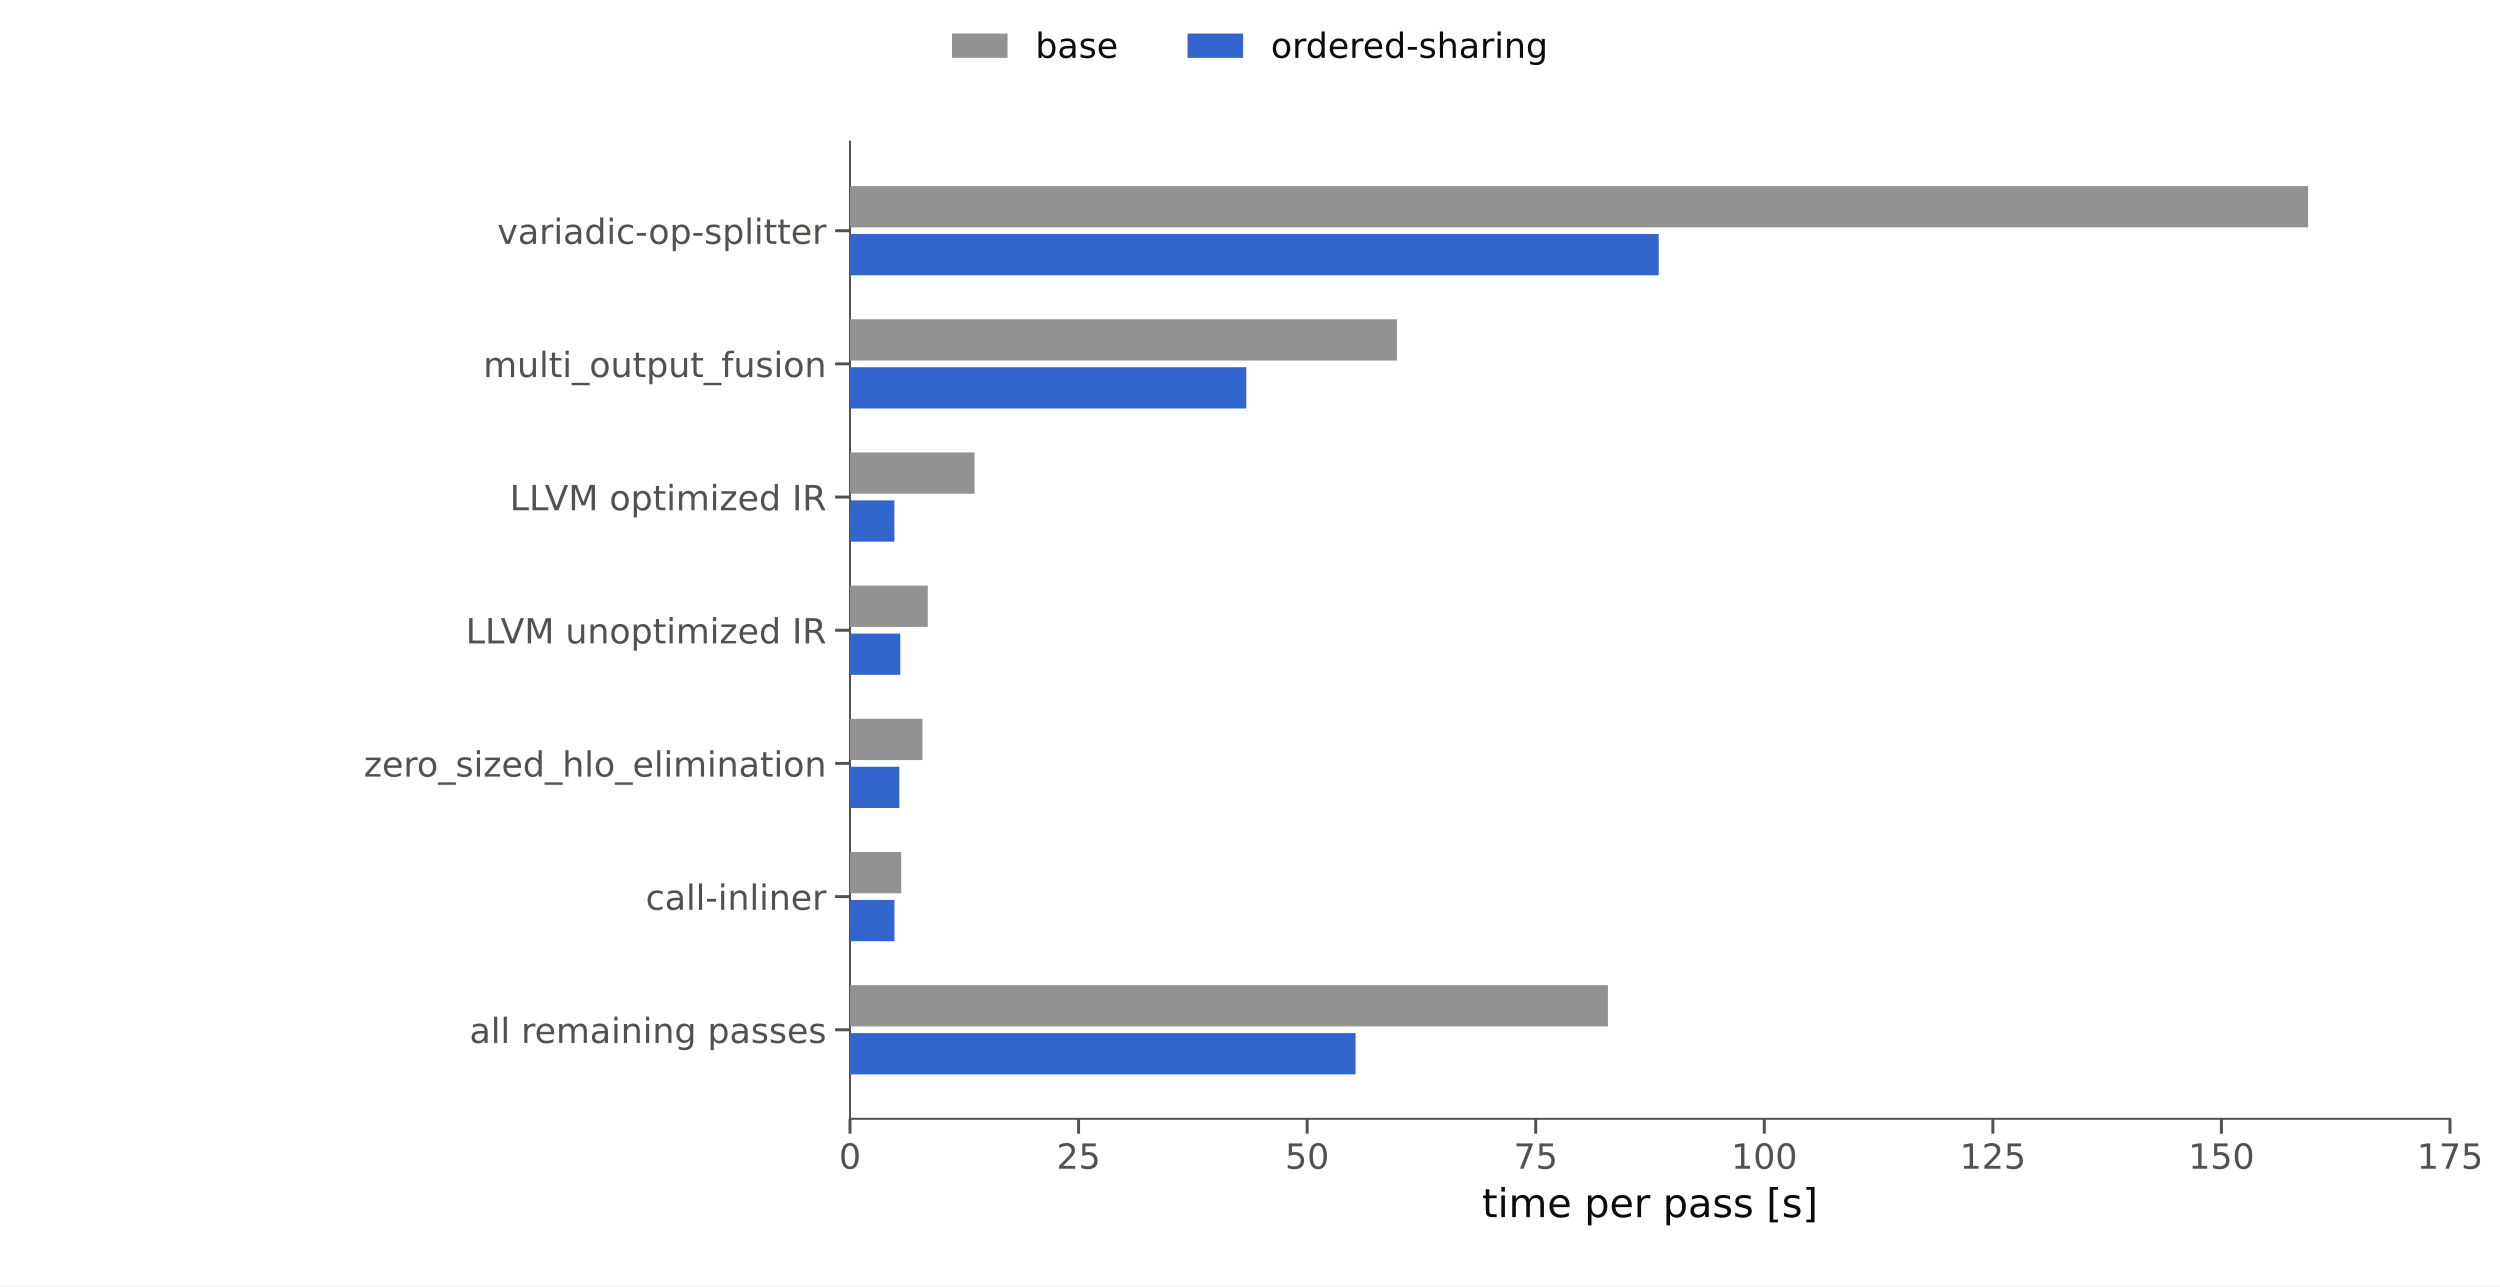
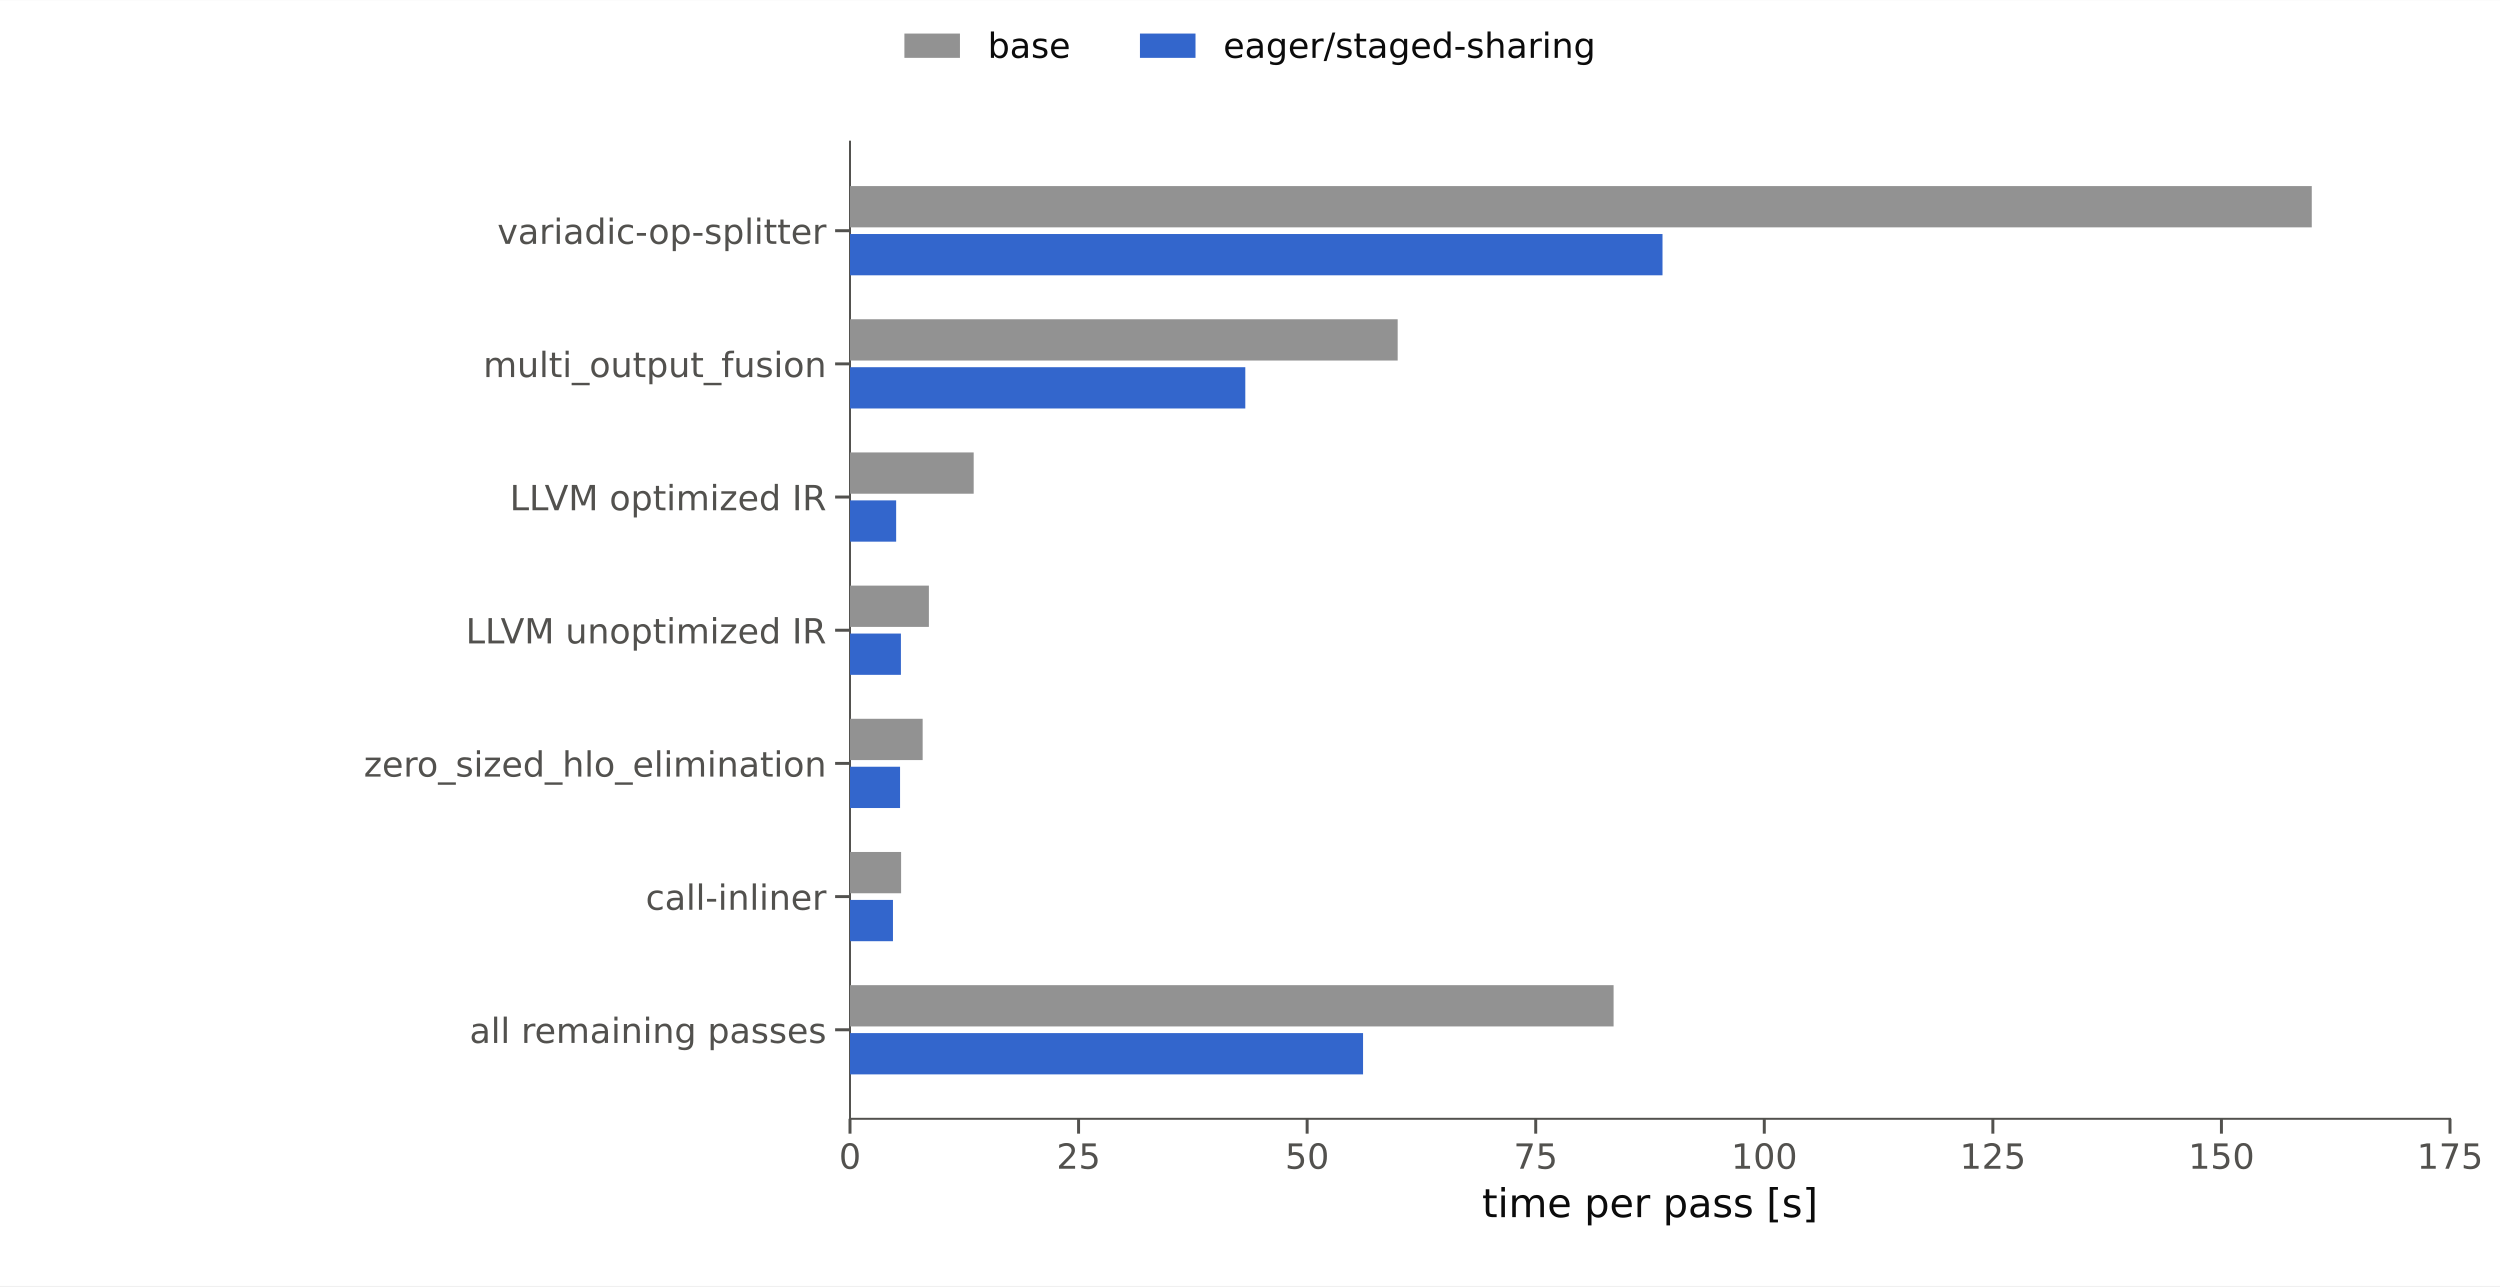
<svg xmlns="http://www.w3.org/2000/svg" xmlns:xlink="http://www.w3.org/1999/xlink" width="31.1cm" height="16cm" viewBox="0 0 1008 518.4" version="1.1">
  <defs>
    <style type="text/css">*{stroke-linejoin: round; stroke-linecap: butt}</style>
  </defs>
  <g id="figure_1">
    <g id="patch_1">
      <path d="M 0 518.4 L 1008 518.4 L 1008 0 L 0 0 z " style="fill: #ffffff" />
    </g>
    <g id="axes_1">
      <g id="patch_2">
        <path d="M 342.72 451.008 L 987.84 451.008 L 987.84 57.024 L 342.72 57.024 z " style="fill: #ffffff" />
      </g>
      <g id="matplotlib.axis_1">
        <g id="xtick_1">
          <g id="line2d_1">
            <defs>
-               <path id="mdc41cbd266" d="M 0 0 L 0 6 " style="stroke: #52514e; stroke-width: 1.2" />
+               <path id="m23db16e7b8" d="M 0 0 L 0 6 " style="stroke: #52514e; stroke-width: 1.2" />
            </defs>
            <g>
-               <use xlink:href="#mdc41cbd266" x="342.72" y="451.008" style="fill: #52514e; stroke: #52514e; stroke-width: 1.2" />
+               <use xlink:href="#m23db16e7b8" x="342.72" y="451.008" style="fill: #52514e; stroke: #52514e; stroke-width: 1.2" />
            </g>
          </g>
          <g id="text_1">
            <g style="fill: #52514e" transform="translate(338.2663 471.1447) scale(0.14 -0.14)">
              <defs>
                <path id="DejaVuSans-13" d="M 2034 4250 Q 1547 4250 1301 3770 Q 1056 3291 1056 2328 Q 1056 1369 1301 889 Q 1547 409 2034 409 Q 2525 409 2770 889 Q 3016 1369 3016 2328 Q 3016 3291 2770 3770 Q 2525 4250 2034 4250 z M 2034 4750 Q 2819 4750 3233 4129 Q 3647 3509 3647 2328 Q 3647 1150 3233 529 Q 2819 -91 2034 -91 Q 1250 -91 836 529 Q 422 1150 422 2328 Q 422 3509 836 4129 Q 1250 4750 2034 4750 z " transform="scale(0.015625)" />
              </defs>
              <use xlink:href="#DejaVuSans-13" />
            </g>
          </g>
        </g>
        <g id="xtick_2">
          <g id="line2d_2">
            <g>
-               <use xlink:href="#mdc41cbd266" x="434.88" y="451.008" style="fill: #52514e; stroke: #52514e; stroke-width: 1.2" />
+               <use xlink:href="#m23db16e7b8" x="434.88" y="451.008" style="fill: #52514e; stroke: #52514e; stroke-width: 1.2" />
            </g>
          </g>
          <g id="text_2">
            <g style="fill: #52514e" transform="translate(425.9725 471.1447) scale(0.14 -0.14)">
              <defs>
                <path id="DejaVuSans-15" d="M 1228 531 L 3431 531 L 3431 0 L 469 0 L 469 531 Q 828 903 1448 1529 Q 2069 2156 2228 2338 Q 2531 2678 2651 2914 Q 2772 3150 2772 3378 Q 2772 3750 2511 3984 Q 2250 4219 1831 4219 Q 1534 4219 1204 4116 Q 875 4013 500 3803 L 500 4441 Q 881 4594 1212 4672 Q 1544 4750 1819 4750 Q 2544 4750 2975 4387 Q 3406 4025 3406 3419 Q 3406 3131 3298 2873 Q 3191 2616 2906 2266 Q 2828 2175 2409 1742 Q 1991 1309 1228 531 z " transform="scale(0.015625)" />
                <path id="DejaVuSans-18" d="M 691 4666 L 3169 4666 L 3169 4134 L 1269 4134 L 1269 2991 Q 1406 3038 1543 3061 Q 1681 3084 1819 3084 Q 2600 3084 3056 2656 Q 3513 2228 3513 1497 Q 3513 744 3044 326 Q 2575 -91 1722 -91 Q 1428 -91 1123 -41 Q 819 9 494 109 L 494 744 Q 775 591 1075 516 Q 1375 441 1709 441 Q 2250 441 2565 725 Q 2881 1009 2881 1497 Q 2881 1984 2565 2268 Q 2250 2553 1709 2553 Q 1456 2553 1204 2497 Q 953 2441 691 2322 L 691 4666 z " transform="scale(0.015625)" />
              </defs>
              <use xlink:href="#DejaVuSans-15" />
              <use xlink:href="#DejaVuSans-18" transform="translate(63.625 0)" />
            </g>
          </g>
        </g>
        <g id="xtick_3">
          <g id="line2d_3">
            <g>
-               <use xlink:href="#mdc41cbd266" x="527.04" y="451.008" style="fill: #52514e; stroke: #52514e; stroke-width: 1.2" />
+               <use xlink:href="#m23db16e7b8" x="527.04" y="451.008" style="fill: #52514e; stroke: #52514e; stroke-width: 1.2" />
            </g>
          </g>
          <g id="text_3">
            <g style="fill: #52514e" transform="translate(518.1325 471.1447) scale(0.14 -0.14)">
              <use xlink:href="#DejaVuSans-18" />
              <use xlink:href="#DejaVuSans-13" transform="translate(63.625 0)" />
            </g>
          </g>
        </g>
        <g id="xtick_4">
          <g id="line2d_4">
            <g>
-               <use xlink:href="#mdc41cbd266" x="619.2" y="451.008" style="fill: #52514e; stroke: #52514e; stroke-width: 1.2" />
+               <use xlink:href="#m23db16e7b8" x="619.2" y="451.008" style="fill: #52514e; stroke: #52514e; stroke-width: 1.2" />
            </g>
          </g>
          <g id="text_4">
            <g style="fill: #52514e" transform="translate(610.2925 471.1447) scale(0.14 -0.14)">
              <defs>
                <path id="DejaVuSans-1a" d="M 525 4666 L 3525 4666 L 3525 4397 L 1831 0 L 1172 0 L 2766 4134 L 525 4134 L 525 4666 z " transform="scale(0.015625)" />
              </defs>
              <use xlink:href="#DejaVuSans-1a" />
              <use xlink:href="#DejaVuSans-18" transform="translate(63.625 0)" />
            </g>
          </g>
        </g>
        <g id="xtick_5">
          <g id="line2d_5">
            <g>
-               <use xlink:href="#mdc41cbd266" x="711.36" y="451.008" style="fill: #52514e; stroke: #52514e; stroke-width: 1.2" />
+               <use xlink:href="#m23db16e7b8" x="711.36" y="451.008" style="fill: #52514e; stroke: #52514e; stroke-width: 1.2" />
            </g>
          </g>
          <g id="text_5">
            <g style="fill: #52514e" transform="translate(697.9987 471.1447) scale(0.14 -0.14)">
              <defs>
                <path id="DejaVuSans-14" d="M 794 531 L 1825 531 L 1825 4091 L 703 3866 L 703 4441 L 1819 4666 L 2450 4666 L 2450 531 L 3481 531 L 3481 0 L 794 0 L 794 531 z " transform="scale(0.015625)" />
              </defs>
              <use xlink:href="#DejaVuSans-14" />
              <use xlink:href="#DejaVuSans-13" transform="translate(63.625 0)" />
              <use xlink:href="#DejaVuSans-13" transform="translate(127.25 0)" />
            </g>
          </g>
        </g>
        <g id="xtick_6">
          <g id="line2d_6">
            <g>
-               <use xlink:href="#mdc41cbd266" x="803.52" y="451.008" style="fill: #52514e; stroke: #52514e; stroke-width: 1.2" />
+               <use xlink:href="#m23db16e7b8" x="803.52" y="451.008" style="fill: #52514e; stroke: #52514e; stroke-width: 1.2" />
            </g>
          </g>
          <g id="text_6">
            <g style="fill: #52514e" transform="translate(790.1588 471.1447) scale(0.14 -0.14)">
              <use xlink:href="#DejaVuSans-14" />
              <use xlink:href="#DejaVuSans-15" transform="translate(63.625 0)" />
              <use xlink:href="#DejaVuSans-18" transform="translate(127.25 0)" />
            </g>
          </g>
        </g>
        <g id="xtick_7">
          <g id="line2d_7">
            <g>
-               <use xlink:href="#mdc41cbd266" x="895.68" y="451.008" style="fill: #52514e; stroke: #52514e; stroke-width: 1.2" />
+               <use xlink:href="#m23db16e7b8" x="895.68" y="451.008" style="fill: #52514e; stroke: #52514e; stroke-width: 1.2" />
            </g>
          </g>
          <g id="text_7">
            <g style="fill: #52514e" transform="translate(882.3188 471.1447) scale(0.14 -0.14)">
              <use xlink:href="#DejaVuSans-14" />
              <use xlink:href="#DejaVuSans-18" transform="translate(63.625 0)" />
              <use xlink:href="#DejaVuSans-13" transform="translate(127.25 0)" />
            </g>
          </g>
        </g>
        <g id="xtick_8">
          <g id="line2d_8">
            <g>
-               <use xlink:href="#mdc41cbd266" x="987.84" y="451.008" style="fill: #52514e; stroke: #52514e; stroke-width: 1.2" />
+               <use xlink:href="#m23db16e7b8" x="987.84" y="451.008" style="fill: #52514e; stroke: #52514e; stroke-width: 1.2" />
            </g>
          </g>
          <g id="text_8">
            <g style="fill: #52514e" transform="translate(974.4787 471.1447) scale(0.14 -0.14)">
              <use xlink:href="#DejaVuSans-14" />
              <use xlink:href="#DejaVuSans-1a" transform="translate(63.625 0)" />
              <use xlink:href="#DejaVuSans-18" transform="translate(127.25 0)" />
            </g>
          </g>
        </g>
        <g id="text_9">
          <g style="fill: #0b0b0b" transform="translate(597.5625 490.6655) scale(0.16 -0.16)">
            <defs>
              <path id="DejaVuSans-57" d="M 1172 4494 L 1172 3500 L 2356 3500 L 2356 3053 L 1172 3053 L 1172 1153 Q 1172 725 1289 603 Q 1406 481 1766 481 L 2356 481 L 2356 0 L 1766 0 Q 1100 0 847 248 Q 594 497 594 1153 L 594 3053 L 172 3053 L 172 3500 L 594 3500 L 594 4494 L 1172 4494 z " transform="scale(0.015625)" />
              <path id="DejaVuSans-4c" d="M 603 3500 L 1178 3500 L 1178 0 L 603 0 L 603 3500 z M 603 4863 L 1178 4863 L 1178 4134 L 603 4134 L 603 4863 z " transform="scale(0.015625)" />
              <path id="DejaVuSans-50" d="M 3328 2828 Q 3544 3216 3844 3400 Q 4144 3584 4550 3584 Q 5097 3584 5394 3201 Q 5691 2819 5691 2113 L 5691 0 L 5113 0 L 5113 2094 Q 5113 2597 4934 2840 Q 4756 3084 4391 3084 Q 3944 3084 3684 2787 Q 3425 2491 3425 1978 L 3425 0 L 2847 0 L 2847 2094 Q 2847 2600 2669 2842 Q 2491 3084 2119 3084 Q 1678 3084 1418 2786 Q 1159 2488 1159 1978 L 1159 0 L 581 0 L 581 3500 L 1159 3500 L 1159 2956 Q 1356 3278 1631 3431 Q 1906 3584 2284 3584 Q 2666 3584 2933 3390 Q 3200 3197 3328 2828 z " transform="scale(0.015625)" />
              <path id="DejaVuSans-48" d="M 3597 1894 L 3597 1613 L 953 1613 Q 991 1019 1311 708 Q 1631 397 2203 397 Q 2534 397 2845 478 Q 3156 559 3463 722 L 3463 178 Q 3153 47 2828 -22 Q 2503 -91 2169 -91 Q 1331 -91 842 396 Q 353 884 353 1716 Q 353 2575 817 3079 Q 1281 3584 2069 3584 Q 2775 3584 3186 3129 Q 3597 2675 3597 1894 z M 3022 2063 Q 3016 2534 2758 2815 Q 2500 3097 2075 3097 Q 1594 3097 1305 2825 Q 1016 2553 972 2059 L 3022 2063 z " transform="scale(0.015625)" />
              <path id="DejaVuSans-3" transform="scale(0.015625)" />
              <path id="DejaVuSans-53" d="M 1159 525 L 1159 -1331 L 581 -1331 L 581 3500 L 1159 3500 L 1159 2969 Q 1341 3281 1617 3432 Q 1894 3584 2278 3584 Q 2916 3584 3314 3078 Q 3713 2572 3713 1747 Q 3713 922 3314 415 Q 2916 -91 2278 -91 Q 1894 -91 1617 61 Q 1341 213 1159 525 z M 3116 1747 Q 3116 2381 2855 2742 Q 2594 3103 2138 3103 Q 1681 3103 1420 2742 Q 1159 2381 1159 1747 Q 1159 1113 1420 752 Q 1681 391 2138 391 Q 2594 391 2855 752 Q 3116 1113 3116 1747 z " transform="scale(0.015625)" />
              <path id="DejaVuSans-55" d="M 2631 2963 Q 2534 3019 2420 3045 Q 2306 3072 2169 3072 Q 1681 3072 1420 2755 Q 1159 2438 1159 1844 L 1159 0 L 581 0 L 581 3500 L 1159 3500 L 1159 2956 Q 1341 3275 1631 3429 Q 1922 3584 2338 3584 Q 2397 3584 2469 3576 Q 2541 3569 2628 3553 L 2631 2963 z " transform="scale(0.015625)" />
              <path id="DejaVuSans-44" d="M 2194 1759 Q 1497 1759 1228 1600 Q 959 1441 959 1056 Q 959 750 1161 570 Q 1363 391 1709 391 Q 2188 391 2477 730 Q 2766 1069 2766 1631 L 2766 1759 L 2194 1759 z M 3341 1997 L 3341 0 L 2766 0 L 2766 531 Q 2569 213 2275 61 Q 1981 -91 1556 -91 Q 1019 -91 701 211 Q 384 513 384 1019 Q 384 1609 779 1909 Q 1175 2209 1959 2209 L 2766 2209 L 2766 2266 Q 2766 2663 2505 2880 Q 2244 3097 1772 3097 Q 1472 3097 1187 3025 Q 903 2953 641 2809 L 641 3341 Q 956 3463 1253 3523 Q 1550 3584 1831 3584 Q 2591 3584 2966 3190 Q 3341 2797 3341 1997 z " transform="scale(0.015625)" />
              <path id="DejaVuSans-56" d="M 2834 3397 L 2834 2853 Q 2591 2978 2328 3040 Q 2066 3103 1784 3103 Q 1356 3103 1142 2972 Q 928 2841 928 2578 Q 928 2378 1081 2264 Q 1234 2150 1697 2047 L 1894 2003 Q 2506 1872 2764 1633 Q 3022 1394 3022 966 Q 3022 478 2636 193 Q 2250 -91 1575 -91 Q 1294 -91 989 -36 Q 684 19 347 128 L 347 722 Q 666 556 975 473 Q 1284 391 1588 391 Q 1994 391 2212 530 Q 2431 669 2431 922 Q 2431 1156 2273 1281 Q 2116 1406 1581 1522 L 1381 1569 Q 847 1681 609 1914 Q 372 2147 372 2553 Q 372 3047 722 3315 Q 1072 3584 1716 3584 Q 2034 3584 2315 3537 Q 2597 3491 2834 3397 z " transform="scale(0.015625)" />
              <path id="DejaVuSans-3e" d="M 550 4863 L 1875 4863 L 1875 4416 L 1125 4416 L 1125 -397 L 1875 -397 L 1875 -844 L 550 -844 L 550 4863 z " transform="scale(0.015625)" />
              <path id="DejaVuSans-40" d="M 1947 4863 L 1947 -844 L 622 -844 L 622 -397 L 1369 -397 L 1369 4416 L 622 4416 L 622 4863 L 1947 4863 z " transform="scale(0.015625)" />
            </defs>
            <use xlink:href="#DejaVuSans-57" />
            <use xlink:href="#DejaVuSans-4c" transform="translate(39.20312 0)" />
            <use xlink:href="#DejaVuSans-50" transform="translate(66.98438 0)" />
            <use xlink:href="#DejaVuSans-48" transform="translate(164.3906 0)" />
            <use xlink:href="#DejaVuSans-3" transform="translate(225.9219 0)" />
            <use xlink:href="#DejaVuSans-53" transform="translate(257.7031 0)" />
            <use xlink:href="#DejaVuSans-48" transform="translate(321.1875 0)" />
            <use xlink:href="#DejaVuSans-55" transform="translate(382.7188 0)" />
            <use xlink:href="#DejaVuSans-3" transform="translate(423.8281 0)" />
            <use xlink:href="#DejaVuSans-53" transform="translate(455.6094 0)" />
            <use xlink:href="#DejaVuSans-44" transform="translate(519.0938 0)" />
            <use xlink:href="#DejaVuSans-56" transform="translate(580.375 0)" />
            <use xlink:href="#DejaVuSans-56" transform="translate(632.4688 0)" />
            <use xlink:href="#DejaVuSans-3" transform="translate(684.5625 0)" />
            <use xlink:href="#DejaVuSans-3e" transform="translate(716.3438 0)" />
            <use xlink:href="#DejaVuSans-56" transform="translate(755.3594 0)" />
            <use xlink:href="#DejaVuSans-40" transform="translate(807.4531 0)" />
          </g>
        </g>
      </g>
      <g id="matplotlib.axis_2">
        <g id="ytick_1">
          <g id="line2d_9">
            <defs>
-               <path id="m9db0035dda" d="M 0 0 L -6 0 " style="stroke: #52514e; stroke-width: 1.2" />
+               <path id="m97adbf2855" d="M 0 0 L -6 0 " style="stroke: #52514e; stroke-width: 1.2" />
            </defs>
            <g>
-               <use xlink:href="#m9db0035dda" x="342.72" y="92.921" style="fill: #52514e; stroke: #52514e; stroke-width: 1.2" />
+               <use xlink:href="#m97adbf2855" x="342.72" y="92.921" style="fill: #52514e; stroke: #52514e; stroke-width: 1.2" />
            </g>
          </g>
          <g id="text_10">
            <g style="fill: #52514e" transform="translate(200.5328 98.24018) scale(0.14 -0.14)">
              <defs>
                <path id="DejaVuSans-59" d="M 191 3500 L 800 3500 L 1894 563 L 2988 3500 L 3597 3500 L 2284 0 L 1503 0 L 191 3500 z " transform="scale(0.015625)" />
                <path id="DejaVuSans-47" d="M 2906 2969 L 2906 4863 L 3481 4863 L 3481 0 L 2906 0 L 2906 525 Q 2725 213 2448 61 Q 2172 -91 1784 -91 Q 1150 -91 751 415 Q 353 922 353 1747 Q 353 2572 751 3078 Q 1150 3584 1784 3584 Q 2172 3584 2448 3432 Q 2725 3281 2906 2969 z M 947 1747 Q 947 1113 1208 752 Q 1469 391 1925 391 Q 2381 391 2643 752 Q 2906 1113 2906 1747 Q 2906 2381 2643 2742 Q 2381 3103 1925 3103 Q 1469 3103 1208 2742 Q 947 2381 947 1747 z " transform="scale(0.015625)" />
                <path id="DejaVuSans-46" d="M 3122 3366 L 3122 2828 Q 2878 2963 2633 3030 Q 2388 3097 2138 3097 Q 1578 3097 1268 2742 Q 959 2388 959 1747 Q 959 1106 1268 751 Q 1578 397 2138 397 Q 2388 397 2633 464 Q 2878 531 3122 666 L 3122 134 Q 2881 22 2623 -34 Q 2366 -91 2075 -91 Q 1284 -91 818 406 Q 353 903 353 1747 Q 353 2603 823 3093 Q 1294 3584 2113 3584 Q 2378 3584 2631 3529 Q 2884 3475 3122 3366 z " transform="scale(0.015625)" />
                <path id="DejaVuSans-10" d="M 313 2009 L 1997 2009 L 1997 1497 L 313 1497 L 313 2009 z " transform="scale(0.015625)" />
                <path id="DejaVuSans-52" d="M 1959 3097 Q 1497 3097 1228 2736 Q 959 2375 959 1747 Q 959 1119 1226 758 Q 1494 397 1959 397 Q 2419 397 2687 759 Q 2956 1122 2956 1747 Q 2956 2369 2687 2733 Q 2419 3097 1959 3097 z M 1959 3584 Q 2709 3584 3137 3096 Q 3566 2609 3566 1747 Q 3566 888 3137 398 Q 2709 -91 1959 -91 Q 1206 -91 779 398 Q 353 888 353 1747 Q 353 2609 779 3096 Q 1206 3584 1959 3584 z " transform="scale(0.015625)" />
                <path id="DejaVuSans-4f" d="M 603 4863 L 1178 4863 L 1178 0 L 603 0 L 603 4863 z " transform="scale(0.015625)" />
              </defs>
              <use xlink:href="#DejaVuSans-59" />
              <use xlink:href="#DejaVuSans-44" transform="translate(59.1875 0)" />
              <use xlink:href="#DejaVuSans-55" transform="translate(120.4688 0)" />
              <use xlink:href="#DejaVuSans-4c" transform="translate(161.5781 0)" />
              <use xlink:href="#DejaVuSans-44" transform="translate(189.3594 0)" />
              <use xlink:href="#DejaVuSans-47" transform="translate(250.6406 0)" />
              <use xlink:href="#DejaVuSans-4c" transform="translate(314.125 0)" />
              <use xlink:href="#DejaVuSans-46" transform="translate(341.9062 0)" />
              <use xlink:href="#DejaVuSans-10" transform="translate(396.8906 0)" />
              <use xlink:href="#DejaVuSans-52" transform="translate(434.8281 0)" />
              <use xlink:href="#DejaVuSans-53" transform="translate(496.0156 0)" />
              <use xlink:href="#DejaVuSans-10" transform="translate(559.5 0)" />
              <use xlink:href="#DejaVuSans-56" transform="translate(595.5781 0)" />
              <use xlink:href="#DejaVuSans-53" transform="translate(647.6719 0)" />
              <use xlink:href="#DejaVuSans-4f" transform="translate(711.1562 0)" />
              <use xlink:href="#DejaVuSans-4c" transform="translate(738.9375 0)" />
              <use xlink:href="#DejaVuSans-57" transform="translate(766.7188 0)" />
              <use xlink:href="#DejaVuSans-57" transform="translate(805.9219 0)" />
              <use xlink:href="#DejaVuSans-48" transform="translate(845.125 0)" />
              <use xlink:href="#DejaVuSans-55" transform="translate(906.6562 0)" />
            </g>
          </g>
        </g>
        <g id="ytick_2">
          <g id="line2d_10">
            <g>
-               <use xlink:href="#m9db0035dda" x="342.72" y="146.62" style="fill: #52514e; stroke: #52514e; stroke-width: 1.2" />
+               <use xlink:href="#m97adbf2855" x="342.72" y="146.62" style="fill: #52514e; stroke: #52514e; stroke-width: 1.2" />
            </g>
          </g>
          <g id="text_11">
            <g style="fill: #52514e" transform="translate(194.8453 151.9384) scale(0.14 -0.14)">
              <defs>
                <path id="DejaVuSans-58" d="M 544 1381 L 544 3500 L 1119 3500 L 1119 1403 Q 1119 906 1312 657 Q 1506 409 1894 409 Q 2359 409 2629 706 Q 2900 1003 2900 1516 L 2900 3500 L 3475 3500 L 3475 0 L 2900 0 L 2900 538 Q 2691 219 2414 64 Q 2138 -91 1772 -91 Q 1169 -91 856 284 Q 544 659 544 1381 z M 1991 3584 L 1991 3584 z " transform="scale(0.015625)" />
                <path id="DejaVuSans-42" d="M 3263 -1063 L 3263 -1509 L -63 -1509 L -63 -1063 L 3263 -1063 z " transform="scale(0.015625)" />
                <path id="DejaVuSans-49" d="M 2375 4863 L 2375 4384 L 1825 4384 Q 1516 4384 1395 4259 Q 1275 4134 1275 3809 L 1275 3500 L 2222 3500 L 2222 3053 L 1275 3053 L 1275 0 L 697 0 L 697 3053 L 147 3053 L 147 3500 L 697 3500 L 697 3744 Q 697 4328 969 4595 Q 1241 4863 1831 4863 L 2375 4863 z " transform="scale(0.015625)" />
                <path id="DejaVuSans-51" d="M 3513 2113 L 3513 0 L 2938 0 L 2938 2094 Q 2938 2591 2744 2837 Q 2550 3084 2163 3084 Q 1697 3084 1428 2787 Q 1159 2491 1159 1978 L 1159 0 L 581 0 L 581 3500 L 1159 3500 L 1159 2956 Q 1366 3272 1645 3428 Q 1925 3584 2291 3584 Q 2894 3584 3203 3211 Q 3513 2838 3513 2113 z " transform="scale(0.015625)" />
              </defs>
              <use xlink:href="#DejaVuSans-50" />
              <use xlink:href="#DejaVuSans-58" transform="translate(97.40625 0)" />
              <use xlink:href="#DejaVuSans-4f" transform="translate(160.7812 0)" />
              <use xlink:href="#DejaVuSans-57" transform="translate(188.5625 0)" />
              <use xlink:href="#DejaVuSans-4c" transform="translate(227.7656 0)" />
              <use xlink:href="#DejaVuSans-42" transform="translate(255.5469 0)" />
              <use xlink:href="#DejaVuSans-52" transform="translate(305.5469 0)" />
              <use xlink:href="#DejaVuSans-58" transform="translate(366.7344 0)" />
              <use xlink:href="#DejaVuSans-57" transform="translate(430.1094 0)" />
              <use xlink:href="#DejaVuSans-53" transform="translate(469.3125 0)" />
              <use xlink:href="#DejaVuSans-58" transform="translate(532.7969 0)" />
              <use xlink:href="#DejaVuSans-57" transform="translate(596.1719 0)" />
              <use xlink:href="#DejaVuSans-42" transform="translate(635.375 0)" />
              <use xlink:href="#DejaVuSans-49" transform="translate(685.375 0)" />
              <use xlink:href="#DejaVuSans-58" transform="translate(720.5781 0)" />
              <use xlink:href="#DejaVuSans-56" transform="translate(783.9531 0)" />
              <use xlink:href="#DejaVuSans-4c" transform="translate(836.0469 0)" />
              <use xlink:href="#DejaVuSans-52" transform="translate(863.8281 0)" />
              <use xlink:href="#DejaVuSans-51" transform="translate(925.0156 0)" />
            </g>
          </g>
        </g>
        <g id="ytick_3">
          <g id="line2d_11">
            <g>
-               <use xlink:href="#m9db0035dda" x="342.72" y="200.318" style="fill: #52514e; stroke: #52514e; stroke-width: 1.2" />
+               <use xlink:href="#m97adbf2855" x="342.72" y="200.318" style="fill: #52514e; stroke: #52514e; stroke-width: 1.2" />
            </g>
          </g>
          <g id="text_12">
            <g style="fill: #52514e" transform="translate(205.5356 205.6367) scale(0.14 -0.14)">
              <defs>
                <path id="DejaVuSans-2f" d="M 628 4666 L 1259 4666 L 1259 531 L 3531 531 L 3531 0 L 628 0 L 628 4666 z " transform="scale(0.015625)" />
                <path id="DejaVuSans-39" d="M 1831 0 L 50 4666 L 709 4666 L 2188 738 L 3669 4666 L 4325 4666 L 2547 0 L 1831 0 z " transform="scale(0.015625)" />
                <path id="DejaVuSans-30" d="M 628 4666 L 1569 4666 L 2759 1491 L 3956 4666 L 4897 4666 L 4897 0 L 4281 0 L 4281 4097 L 3078 897 L 2444 897 L 1241 4097 L 1241 0 L 628 0 L 628 4666 z " transform="scale(0.015625)" />
                <path id="DejaVuSans-5d" d="M 353 3500 L 3084 3500 L 3084 2975 L 922 459 L 3084 459 L 3084 0 L 275 0 L 275 525 L 2438 3041 L 353 3041 L 353 3500 z " transform="scale(0.015625)" />
                <path id="DejaVuSans-2c" d="M 628 4666 L 1259 4666 L 1259 0 L 628 0 L 628 4666 z " transform="scale(0.015625)" />
                <path id="DejaVuSans-35" d="M 2841 2188 Q 3044 2119 3236 1894 Q 3428 1669 3622 1275 L 4263 0 L 3584 0 L 2988 1197 Q 2756 1666 2539 1819 Q 2322 1972 1947 1972 L 1259 1972 L 1259 0 L 628 0 L 628 4666 L 2053 4666 Q 2853 4666 3247 4331 Q 3641 3997 3641 3322 Q 3641 2881 3436 2590 Q 3231 2300 2841 2188 z M 1259 4147 L 1259 2491 L 2053 2491 Q 2509 2491 2742 2702 Q 2975 2913 2975 3322 Q 2975 3731 2742 3939 Q 2509 4147 2053 4147 L 1259 4147 z " transform="scale(0.015625)" />
              </defs>
              <use xlink:href="#DejaVuSans-2f" />
              <use xlink:href="#DejaVuSans-2f" transform="translate(55.71875 0)" />
              <use xlink:href="#DejaVuSans-39" transform="translate(100.4531 0)" />
              <use xlink:href="#DejaVuSans-30" transform="translate(168.8594 0)" />
              <use xlink:href="#DejaVuSans-3" transform="translate(255.1406 0)" />
              <use xlink:href="#DejaVuSans-52" transform="translate(286.9219 0)" />
              <use xlink:href="#DejaVuSans-53" transform="translate(348.1094 0)" />
              <use xlink:href="#DejaVuSans-57" transform="translate(411.5938 0)" />
              <use xlink:href="#DejaVuSans-4c" transform="translate(450.7969 0)" />
              <use xlink:href="#DejaVuSans-50" transform="translate(478.5781 0)" />
              <use xlink:href="#DejaVuSans-4c" transform="translate(575.9844 0)" />
              <use xlink:href="#DejaVuSans-5d" transform="translate(603.7656 0)" />
              <use xlink:href="#DejaVuSans-48" transform="translate(656.25 0)" />
              <use xlink:href="#DejaVuSans-47" transform="translate(717.7812 0)" />
              <use xlink:href="#DejaVuSans-3" transform="translate(781.2656 0)" />
              <use xlink:href="#DejaVuSans-2c" transform="translate(813.0469 0)" />
              <use xlink:href="#DejaVuSans-35" transform="translate(842.5469 0)" />
            </g>
          </g>
        </g>
        <g id="ytick_4">
          <g id="line2d_12">
            <g>
-               <use xlink:href="#m9db0035dda" x="342.72" y="254.016" style="fill: #52514e; stroke: #52514e; stroke-width: 1.2" />
+               <use xlink:href="#m97adbf2855" x="342.72" y="254.016" style="fill: #52514e; stroke: #52514e; stroke-width: 1.2" />
            </g>
          </g>
          <g id="text_13">
            <g style="fill: #52514e" transform="translate(187.7906 259.3349) scale(0.14 -0.14)">
              <use xlink:href="#DejaVuSans-2f" />
              <use xlink:href="#DejaVuSans-2f" transform="translate(55.71875 0)" />
              <use xlink:href="#DejaVuSans-39" transform="translate(100.4531 0)" />
              <use xlink:href="#DejaVuSans-30" transform="translate(168.8594 0)" />
              <use xlink:href="#DejaVuSans-3" transform="translate(255.1406 0)" />
              <use xlink:href="#DejaVuSans-58" transform="translate(286.9219 0)" />
              <use xlink:href="#DejaVuSans-51" transform="translate(350.2969 0)" />
              <use xlink:href="#DejaVuSans-52" transform="translate(413.6719 0)" />
              <use xlink:href="#DejaVuSans-53" transform="translate(474.8594 0)" />
              <use xlink:href="#DejaVuSans-57" transform="translate(538.3438 0)" />
              <use xlink:href="#DejaVuSans-4c" transform="translate(577.5469 0)" />
              <use xlink:href="#DejaVuSans-50" transform="translate(605.3281 0)" />
              <use xlink:href="#DejaVuSans-4c" transform="translate(702.7344 0)" />
              <use xlink:href="#DejaVuSans-5d" transform="translate(730.5156 0)" />
              <use xlink:href="#DejaVuSans-48" transform="translate(783 0)" />
              <use xlink:href="#DejaVuSans-47" transform="translate(844.5312 0)" />
              <use xlink:href="#DejaVuSans-3" transform="translate(908.0156 0)" />
              <use xlink:href="#DejaVuSans-2c" transform="translate(939.7969 0)" />
              <use xlink:href="#DejaVuSans-35" transform="translate(969.2969 0)" />
            </g>
          </g>
        </g>
        <g id="ytick_5">
          <g id="line2d_13">
            <g>
-               <use xlink:href="#m9db0035dda" x="342.72" y="307.714" style="fill: #52514e; stroke: #52514e; stroke-width: 1.2" />
+               <use xlink:href="#m97adbf2855" x="342.72" y="307.714" style="fill: #52514e; stroke: #52514e; stroke-width: 1.2" />
            </g>
          </g>
          <g id="text_14">
            <g style="fill: #52514e" transform="translate(146.6962 313.0331) scale(0.14 -0.14)">
              <defs>
                <path id="DejaVuSans-4b" d="M 3513 2113 L 3513 0 L 2938 0 L 2938 2094 Q 2938 2591 2744 2837 Q 2550 3084 2163 3084 Q 1697 3084 1428 2787 Q 1159 2491 1159 1978 L 1159 0 L 581 0 L 581 4863 L 1159 4863 L 1159 2956 Q 1366 3272 1645 3428 Q 1925 3584 2291 3584 Q 2894 3584 3203 3211 Q 3513 2838 3513 2113 z " transform="scale(0.015625)" />
              </defs>
              <use xlink:href="#DejaVuSans-5d" />
              <use xlink:href="#DejaVuSans-48" transform="translate(52.48438 0)" />
              <use xlink:href="#DejaVuSans-55" transform="translate(114.0156 0)" />
              <use xlink:href="#DejaVuSans-52" transform="translate(152.9219 0)" />
              <use xlink:href="#DejaVuSans-42" transform="translate(214.1094 0)" />
              <use xlink:href="#DejaVuSans-56" transform="translate(264.1094 0)" />
              <use xlink:href="#DejaVuSans-4c" transform="translate(316.2031 0)" />
              <use xlink:href="#DejaVuSans-5d" transform="translate(343.9844 0)" />
              <use xlink:href="#DejaVuSans-48" transform="translate(396.4688 0)" />
              <use xlink:href="#DejaVuSans-47" transform="translate(458 0)" />
              <use xlink:href="#DejaVuSans-42" transform="translate(521.4844 0)" />
              <use xlink:href="#DejaVuSans-4b" transform="translate(571.4844 0)" />
              <use xlink:href="#DejaVuSans-4f" transform="translate(634.8594 0)" />
              <use xlink:href="#DejaVuSans-52" transform="translate(662.6406 0)" />
              <use xlink:href="#DejaVuSans-42" transform="translate(723.8281 0)" />
              <use xlink:href="#DejaVuSans-48" transform="translate(773.8281 0)" />
              <use xlink:href="#DejaVuSans-4f" transform="translate(835.3594 0)" />
              <use xlink:href="#DejaVuSans-4c" transform="translate(863.1406 0)" />
              <use xlink:href="#DejaVuSans-50" transform="translate(890.9219 0)" />
              <use xlink:href="#DejaVuSans-4c" transform="translate(988.3281 0)" />
              <use xlink:href="#DejaVuSans-51" transform="translate(1016.109 0)" />
              <use xlink:href="#DejaVuSans-44" transform="translate(1079.484 0)" />
              <use xlink:href="#DejaVuSans-57" transform="translate(1140.766 0)" />
              <use xlink:href="#DejaVuSans-4c" transform="translate(1179.969 0)" />
              <use xlink:href="#DejaVuSans-52" transform="translate(1207.75 0)" />
              <use xlink:href="#DejaVuSans-51" transform="translate(1268.938 0)" />
            </g>
          </g>
        </g>
        <g id="ytick_6">
          <g id="line2d_14">
            <g>
-               <use xlink:href="#m9db0035dda" x="342.72" y="361.412" style="fill: #52514e; stroke: #52514e; stroke-width: 1.2" />
+               <use xlink:href="#m97adbf2855" x="342.72" y="361.412" style="fill: #52514e; stroke: #52514e; stroke-width: 1.2" />
            </g>
          </g>
          <g id="text_15">
            <g style="fill: #52514e" transform="translate(260.3303 366.7314) scale(0.14 -0.14)">
              <use xlink:href="#DejaVuSans-46" />
              <use xlink:href="#DejaVuSans-44" transform="translate(54.98438 0)" />
              <use xlink:href="#DejaVuSans-4f" transform="translate(116.2656 0)" />
              <use xlink:href="#DejaVuSans-4f" transform="translate(144.0469 0)" />
              <use xlink:href="#DejaVuSans-10" transform="translate(171.8281 0)" />
              <use xlink:href="#DejaVuSans-4c" transform="translate(207.9062 0)" />
              <use xlink:href="#DejaVuSans-51" transform="translate(235.6875 0)" />
              <use xlink:href="#DejaVuSans-4f" transform="translate(299.0625 0)" />
              <use xlink:href="#DejaVuSans-4c" transform="translate(326.8438 0)" />
              <use xlink:href="#DejaVuSans-51" transform="translate(354.625 0)" />
              <use xlink:href="#DejaVuSans-48" transform="translate(418 0)" />
              <use xlink:href="#DejaVuSans-55" transform="translate(479.5312 0)" />
            </g>
          </g>
        </g>
        <g id="ytick_7">
          <g id="line2d_15">
            <g>
-               <use xlink:href="#m9db0035dda" x="342.72" y="415.111" style="fill: #52514e; stroke: #52514e; stroke-width: 1.2" />
+               <use xlink:href="#m97adbf2855" x="342.72" y="415.111" style="fill: #52514e; stroke: #52514e; stroke-width: 1.2" />
            </g>
          </g>
          <g id="text_16">
            <g style="fill: #52514e" transform="translate(189.3131 420.4296) scale(0.14 -0.14)">
              <defs>
                <path id="DejaVuSans-4a" d="M 2906 1791 Q 2906 2416 2648 2759 Q 2391 3103 1925 3103 Q 1463 3103 1205 2759 Q 947 2416 947 1791 Q 947 1169 1205 825 Q 1463 481 1925 481 Q 2391 481 2648 825 Q 2906 1169 2906 1791 z M 3481 434 Q 3481 -459 3084 -895 Q 2688 -1331 1869 -1331 Q 1566 -1331 1297 -1286 Q 1028 -1241 775 -1147 L 775 -588 Q 1028 -725 1275 -790 Q 1522 -856 1778 -856 Q 2344 -856 2625 -561 Q 2906 -266 2906 331 L 2906 616 Q 2728 306 2450 153 Q 2172 0 1784 0 Q 1141 0 747 490 Q 353 981 353 1791 Q 353 2603 747 3093 Q 1141 3584 1784 3584 Q 2172 3584 2450 3431 Q 2728 3278 2906 2969 L 2906 3500 L 3481 3500 L 3481 434 z " transform="scale(0.015625)" />
              </defs>
              <use xlink:href="#DejaVuSans-44" />
              <use xlink:href="#DejaVuSans-4f" transform="translate(61.28125 0)" />
              <use xlink:href="#DejaVuSans-4f" transform="translate(89.0625 0)" />
              <use xlink:href="#DejaVuSans-3" transform="translate(116.8438 0)" />
              <use xlink:href="#DejaVuSans-55" transform="translate(148.625 0)" />
              <use xlink:href="#DejaVuSans-48" transform="translate(187.5312 0)" />
              <use xlink:href="#DejaVuSans-50" transform="translate(249.0625 0)" />
              <use xlink:href="#DejaVuSans-44" transform="translate(346.4688 0)" />
              <use xlink:href="#DejaVuSans-4c" transform="translate(407.75 0)" />
              <use xlink:href="#DejaVuSans-51" transform="translate(435.5312 0)" />
              <use xlink:href="#DejaVuSans-4c" transform="translate(498.9062 0)" />
              <use xlink:href="#DejaVuSans-51" transform="translate(526.6875 0)" />
              <use xlink:href="#DejaVuSans-4a" transform="translate(590.0625 0)" />
              <use xlink:href="#DejaVuSans-3" transform="translate(653.5469 0)" />
              <use xlink:href="#DejaVuSans-53" transform="translate(685.3281 0)" />
              <use xlink:href="#DejaVuSans-44" transform="translate(748.8125 0)" />
              <use xlink:href="#DejaVuSans-56" transform="translate(810.0938 0)" />
              <use xlink:href="#DejaVuSans-56" transform="translate(862.1875 0)" />
              <use xlink:href="#DejaVuSans-48" transform="translate(914.2812 0)" />
              <use xlink:href="#DejaVuSans-56" transform="translate(975.8125 0)" />
            </g>
          </g>
        </g>
      </g>
      <g id="patch_3">
        <path d="M 342.72 451.008 L 342.72 57.024 " style="fill: none; stroke: #52514e; stroke-width: 0.8; stroke-linejoin: miter; stroke-linecap: square" />
      </g>
      <g id="patch_4">
        <path d="M 342.72 451.008 L 987.84 451.008 " style="fill: none; stroke: #52514e; stroke-width: 0.8; stroke-linejoin: miter; stroke-linecap: square" />
      </g>
      <g id="patch_5">
-         <path d="M 342.72 74.932 L 930.631 74.932 L 930.631 91.579 L 342.72 91.579 z " clip-path="url(#p4e2b191a49)" style="fill: #929292" />
+         <path d="M 342.72 74.932 L 932.105 74.932 L 932.105 91.579 L 342.72 91.579 z " clip-path="url(#p90a33fafa4)" style="fill: #929292" />
      </g>
      <g id="patch_6">
-         <path d="M 342.72 128.631 L 563.248 128.631 L 563.248 145.277 L 342.72 145.277 z " clip-path="url(#p4e2b191a49)" style="fill: #929292" />
+         <path d="M 342.72 128.631 L 563.543 128.631 L 563.543 145.277 L 342.72 145.277 z " clip-path="url(#p90a33fafa4)" style="fill: #929292" />
      </g>
      <g id="patch_7">
-         <path d="M 342.72 182.329 L 392.94 182.329 L 392.94 198.975 L 342.72 198.975 z " clip-path="url(#p4e2b191a49)" style="fill: #929292" />
+         <path d="M 342.72 182.329 L 392.59 182.329 L 392.59 198.975 L 342.72 198.975 z " clip-path="url(#p90a33fafa4)" style="fill: #929292" />
      </g>
      <g id="patch_8">
-         <path d="M 342.72 236.027 L 374.073 236.027 L 374.073 252.674 L 342.72 252.674 z " clip-path="url(#p4e2b191a49)" style="fill: #929292" />
+         <path d="M 342.72 236.027 L 374.53 236.027 L 374.53 252.674 L 342.72 252.674 z " clip-path="url(#p90a33fafa4)" style="fill: #929292" />
      </g>
      <g id="patch_9">
-         <path d="M 342.72 289.725 L 371.913 289.725 L 371.913 306.372 L 342.72 306.372 z " clip-path="url(#p4e2b191a49)" style="fill: #929292" />
+         <path d="M 342.72 289.725 L 372.016 289.725 L 372.016 306.372 L 342.72 306.372 z " clip-path="url(#p90a33fafa4)" style="fill: #929292" />
      </g>
      <g id="patch_10">
-         <path d="M 342.72 343.424 L 363.36 343.424 L 363.36 360.07 L 342.72 360.07 z " clip-path="url(#p4e2b191a49)" style="fill: #929292" />
+         <path d="M 342.72 343.424 L 363.323 343.424 L 363.323 360.07 L 342.72 360.07 z " clip-path="url(#p90a33fafa4)" style="fill: #929292" />
      </g>
      <g id="patch_11">
-         <path d="M 342.72 397.122 L 648.312 397.122 L 648.312 413.768 L 342.72 413.768 z " clip-path="url(#p4e2b191a49)" style="fill: #929292" />
+         <path d="M 342.72 397.122 L 650.601 397.122 L 650.601 413.768 L 342.72 413.768 z " clip-path="url(#p90a33fafa4)" style="fill: #929292" />
      </g>
      <g id="patch_12">
-         <path d="M 342.72 94.264 L 668.801 94.264 L 668.801 110.91 L 342.72 110.91 z " clip-path="url(#p4e2b191a49)" style="fill: #3366cc" />
+         <path d="M 342.72 94.264 L 670.323 94.264 L 670.323 110.91 L 342.72 110.91 z " clip-path="url(#p90a33fafa4)" style="fill: #3366cc" />
      </g>
      <g id="patch_13">
-         <path d="M 342.72 147.962 L 502.489 147.962 L 502.489 164.608 L 342.72 164.608 z " clip-path="url(#p4e2b191a49)" style="fill: #3366cc" />
+         <path d="M 342.72 147.962 L 502.105 147.962 L 502.105 164.608 L 342.72 164.608 z " clip-path="url(#p90a33fafa4)" style="fill: #3366cc" />
      </g>
      <g id="patch_14">
-         <path d="M 342.72 201.66 L 360.61 201.66 L 360.61 218.307 L 342.72 218.307 z " clip-path="url(#p4e2b191a49)" style="fill: #3366cc" />
+         <path d="M 342.72 201.66 L 361.329 201.66 L 361.329 218.307 L 342.72 218.307 z " clip-path="url(#p90a33fafa4)" style="fill: #3366cc" />
      </g>
      <g id="patch_15">
-         <path d="M 342.72 255.358 L 362.992 255.358 L 362.992 272.005 L 342.72 272.005 z " clip-path="url(#p4e2b191a49)" style="fill: #3366cc" />
+         <path d="M 342.72 255.358 L 363.25 255.358 L 363.25 272.005 L 342.72 272.005 z " clip-path="url(#p90a33fafa4)" style="fill: #3366cc" />
      </g>
      <g id="patch_16">
-         <path d="M 342.72 309.057 L 362.623 309.057 L 362.623 325.703 L 342.72 325.703 z " clip-path="url(#p4e2b191a49)" style="fill: #3366cc" />
+         <path d="M 342.72 309.057 L 362.903 309.057 L 362.903 325.703 L 342.72 325.703 z " clip-path="url(#p90a33fafa4)" style="fill: #3366cc" />
      </g>
      <g id="patch_17">
-         <path d="M 342.72 362.755 L 360.64 362.755 L 360.64 379.401 L 342.72 379.401 z " clip-path="url(#p4e2b191a49)" style="fill: #3366cc" />
+         <path d="M 342.72 362.755 L 360.042 362.755 L 360.042 379.401 L 342.72 379.401 z " clip-path="url(#p90a33fafa4)" style="fill: #3366cc" />
      </g>
      <g id="patch_18">
-         <path d="M 342.72 416.453 L 546.563 416.453 L 546.563 433.1 L 342.72 433.1 z " clip-path="url(#p4e2b191a49)" style="fill: #3366cc" />
+         <path d="M 342.72 416.453 L 549.582 416.453 L 549.582 433.1 L 342.72 433.1 z " clip-path="url(#p90a33fafa4)" style="fill: #3366cc" />
      </g>
    </g>
    <g id="legend_1">
      <g id="patch_19">
-         <path d="M 383.848 23.238 L 406.248 23.238 L 406.248 13.438 L 383.848 13.438 z " style="fill: #929292" />
+         <path d="M 364.653 23.238 L 387.053 23.238 L 387.053 13.438 L 364.653 13.438 z " style="fill: #929292" />
      </g>
      <g id="text_17">
-         <g style="fill: #0b0b0b" transform="translate(417.4483 23.23781) scale(0.14 -0.14)">
+         <g style="fill: #0b0b0b" transform="translate(398.253 23.23781) scale(0.14 -0.14)">
          <defs>
            <path id="DejaVuSans-45" d="M 3116 1747 Q 3116 2381 2855 2742 Q 2594 3103 2138 3103 Q 1681 3103 1420 2742 Q 1159 2381 1159 1747 Q 1159 1113 1420 752 Q 1681 391 2138 391 Q 2594 391 2855 752 Q 3116 1113 3116 1747 z M 1159 2969 Q 1341 3281 1617 3432 Q 1894 3584 2278 3584 Q 2916 3584 3314 3078 Q 3713 2572 3713 1747 Q 3713 922 3314 415 Q 2916 -91 2278 -91 Q 1894 -91 1617 61 Q 1341 213 1159 525 L 1159 0 L 581 0 L 581 4863 L 1159 4863 L 1159 2969 z " transform="scale(0.015625)" />
          </defs>
          <use xlink:href="#DejaVuSans-45" />
          <use xlink:href="#DejaVuSans-44" transform="translate(63.48438 0)" />
          <use xlink:href="#DejaVuSans-56" transform="translate(124.7656 0)" />
          <use xlink:href="#DejaVuSans-48" transform="translate(176.8594 0)" />
        </g>
      </g>
      <g id="patch_20">
-         <path d="M 478.823 23.238 L 501.223 23.238 L 501.223 13.438 L 478.823 13.438 z " style="fill: #3366cc" />
+         <path d="M 459.628 23.238 L 482.028 23.238 L 482.028 13.438 L 459.628 13.438 z " style="fill: #3366cc" />
      </g>
      <g id="text_18">
-         <g style="fill: #0b0b0b" transform="translate(512.423 23.23781) scale(0.14 -0.14)">
-           <use xlink:href="#DejaVuSans-52" />
-           <use xlink:href="#DejaVuSans-55" transform="translate(61.1875 0)" />
-           <use xlink:href="#DejaVuSans-47" transform="translate(100.5469 0)" />
-           <use xlink:href="#DejaVuSans-48" transform="translate(164.0312 0)" />
-           <use xlink:href="#DejaVuSans-55" transform="translate(225.5625 0)" />
-           <use xlink:href="#DejaVuSans-48" transform="translate(264.4688 0)" />
-           <use xlink:href="#DejaVuSans-47" transform="translate(326 0)" />
-           <use xlink:href="#DejaVuSans-10" transform="translate(389.4844 0)" />
-           <use xlink:href="#DejaVuSans-56" transform="translate(425.5625 0)" />
-           <use xlink:href="#DejaVuSans-4b" transform="translate(477.6562 0)" />
-           <use xlink:href="#DejaVuSans-44" transform="translate(541.0312 0)" />
-           <use xlink:href="#DejaVuSans-55" transform="translate(602.3125 0)" />
-           <use xlink:href="#DejaVuSans-4c" transform="translate(643.4219 0)" />
-           <use xlink:href="#DejaVuSans-51" transform="translate(671.2031 0)" />
-           <use xlink:href="#DejaVuSans-4a" transform="translate(734.5781 0)" />
+         <g style="fill: #0b0b0b" transform="translate(493.2277 23.23781) scale(0.14 -0.14)">
+           <defs>
+             <path id="DejaVuSans-12" d="M 1625 4666 L 2156 4666 L 531 -594 L 0 -594 L 1625 4666 z " transform="scale(0.015625)" />
+           </defs>
+           <use xlink:href="#DejaVuSans-48" />
+           <use xlink:href="#DejaVuSans-44" transform="translate(61.53125 0)" />
+           <use xlink:href="#DejaVuSans-4a" transform="translate(122.8125 0)" />
+           <use xlink:href="#DejaVuSans-48" transform="translate(186.2969 0)" />
+           <use xlink:href="#DejaVuSans-55" transform="translate(247.8281 0)" />
+           <use xlink:href="#DejaVuSans-12" transform="translate(288.9375 0)" />
+           <use xlink:href="#DejaVuSans-56" transform="translate(322.625 0)" />
+           <use xlink:href="#DejaVuSans-57" transform="translate(374.7188 0)" />
+           <use xlink:href="#DejaVuSans-44" transform="translate(413.9219 0)" />
+           <use xlink:href="#DejaVuSans-4a" transform="translate(475.2031 0)" />
+           <use xlink:href="#DejaVuSans-48" transform="translate(538.6875 0)" />
+           <use xlink:href="#DejaVuSans-47" transform="translate(600.2188 0)" />
+           <use xlink:href="#DejaVuSans-10" transform="translate(663.7031 0)" />
+           <use xlink:href="#DejaVuSans-56" transform="translate(699.7812 0)" />
+           <use xlink:href="#DejaVuSans-4b" transform="translate(751.875 0)" />
+           <use xlink:href="#DejaVuSans-44" transform="translate(815.25 0)" />
+           <use xlink:href="#DejaVuSans-55" transform="translate(876.5312 0)" />
+           <use xlink:href="#DejaVuSans-4c" transform="translate(917.6406 0)" />
+           <use xlink:href="#DejaVuSans-51" transform="translate(945.4219 0)" />
+           <use xlink:href="#DejaVuSans-4a" transform="translate(1008.797 0)" />
        </g>
      </g>
    </g>
  </g>
  <defs>
-     <clipPath id="p4e2b191a49">
+     <clipPath id="p90a33fafa4">
      <rect x="342.72" y="57.024" width="645.12" height="393.984" />
    </clipPath>
  </defs>
</svg>
